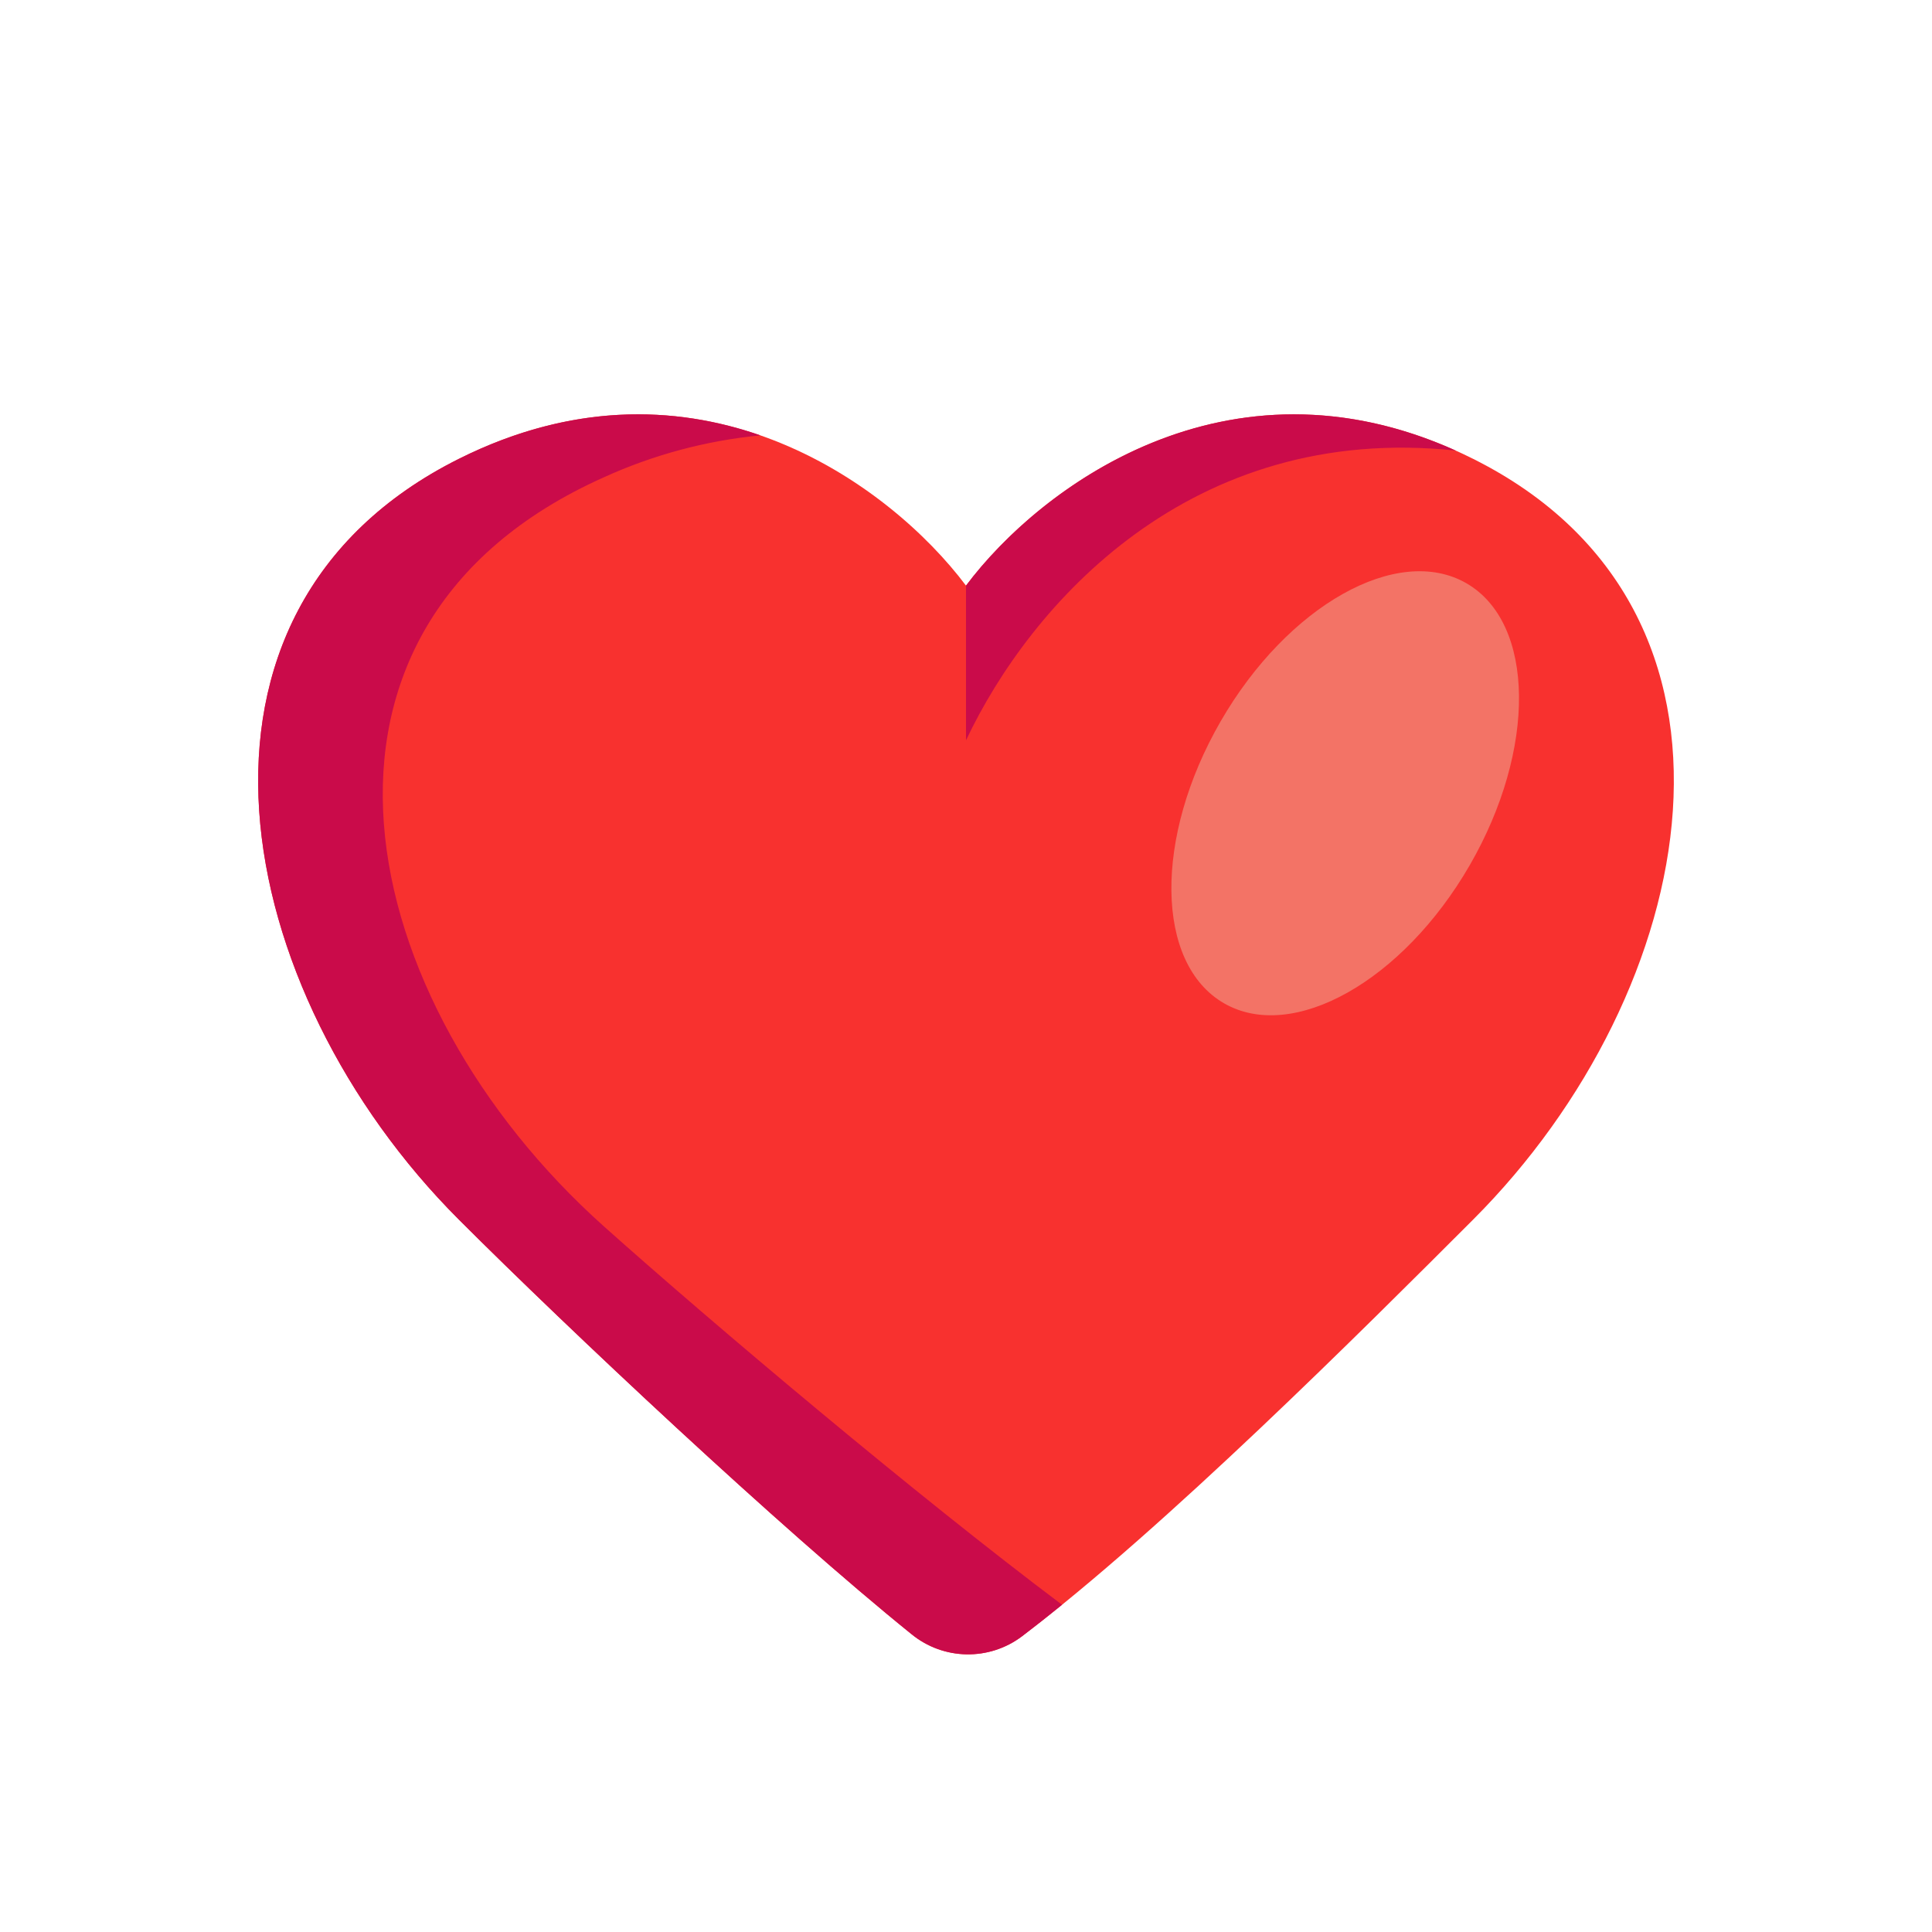
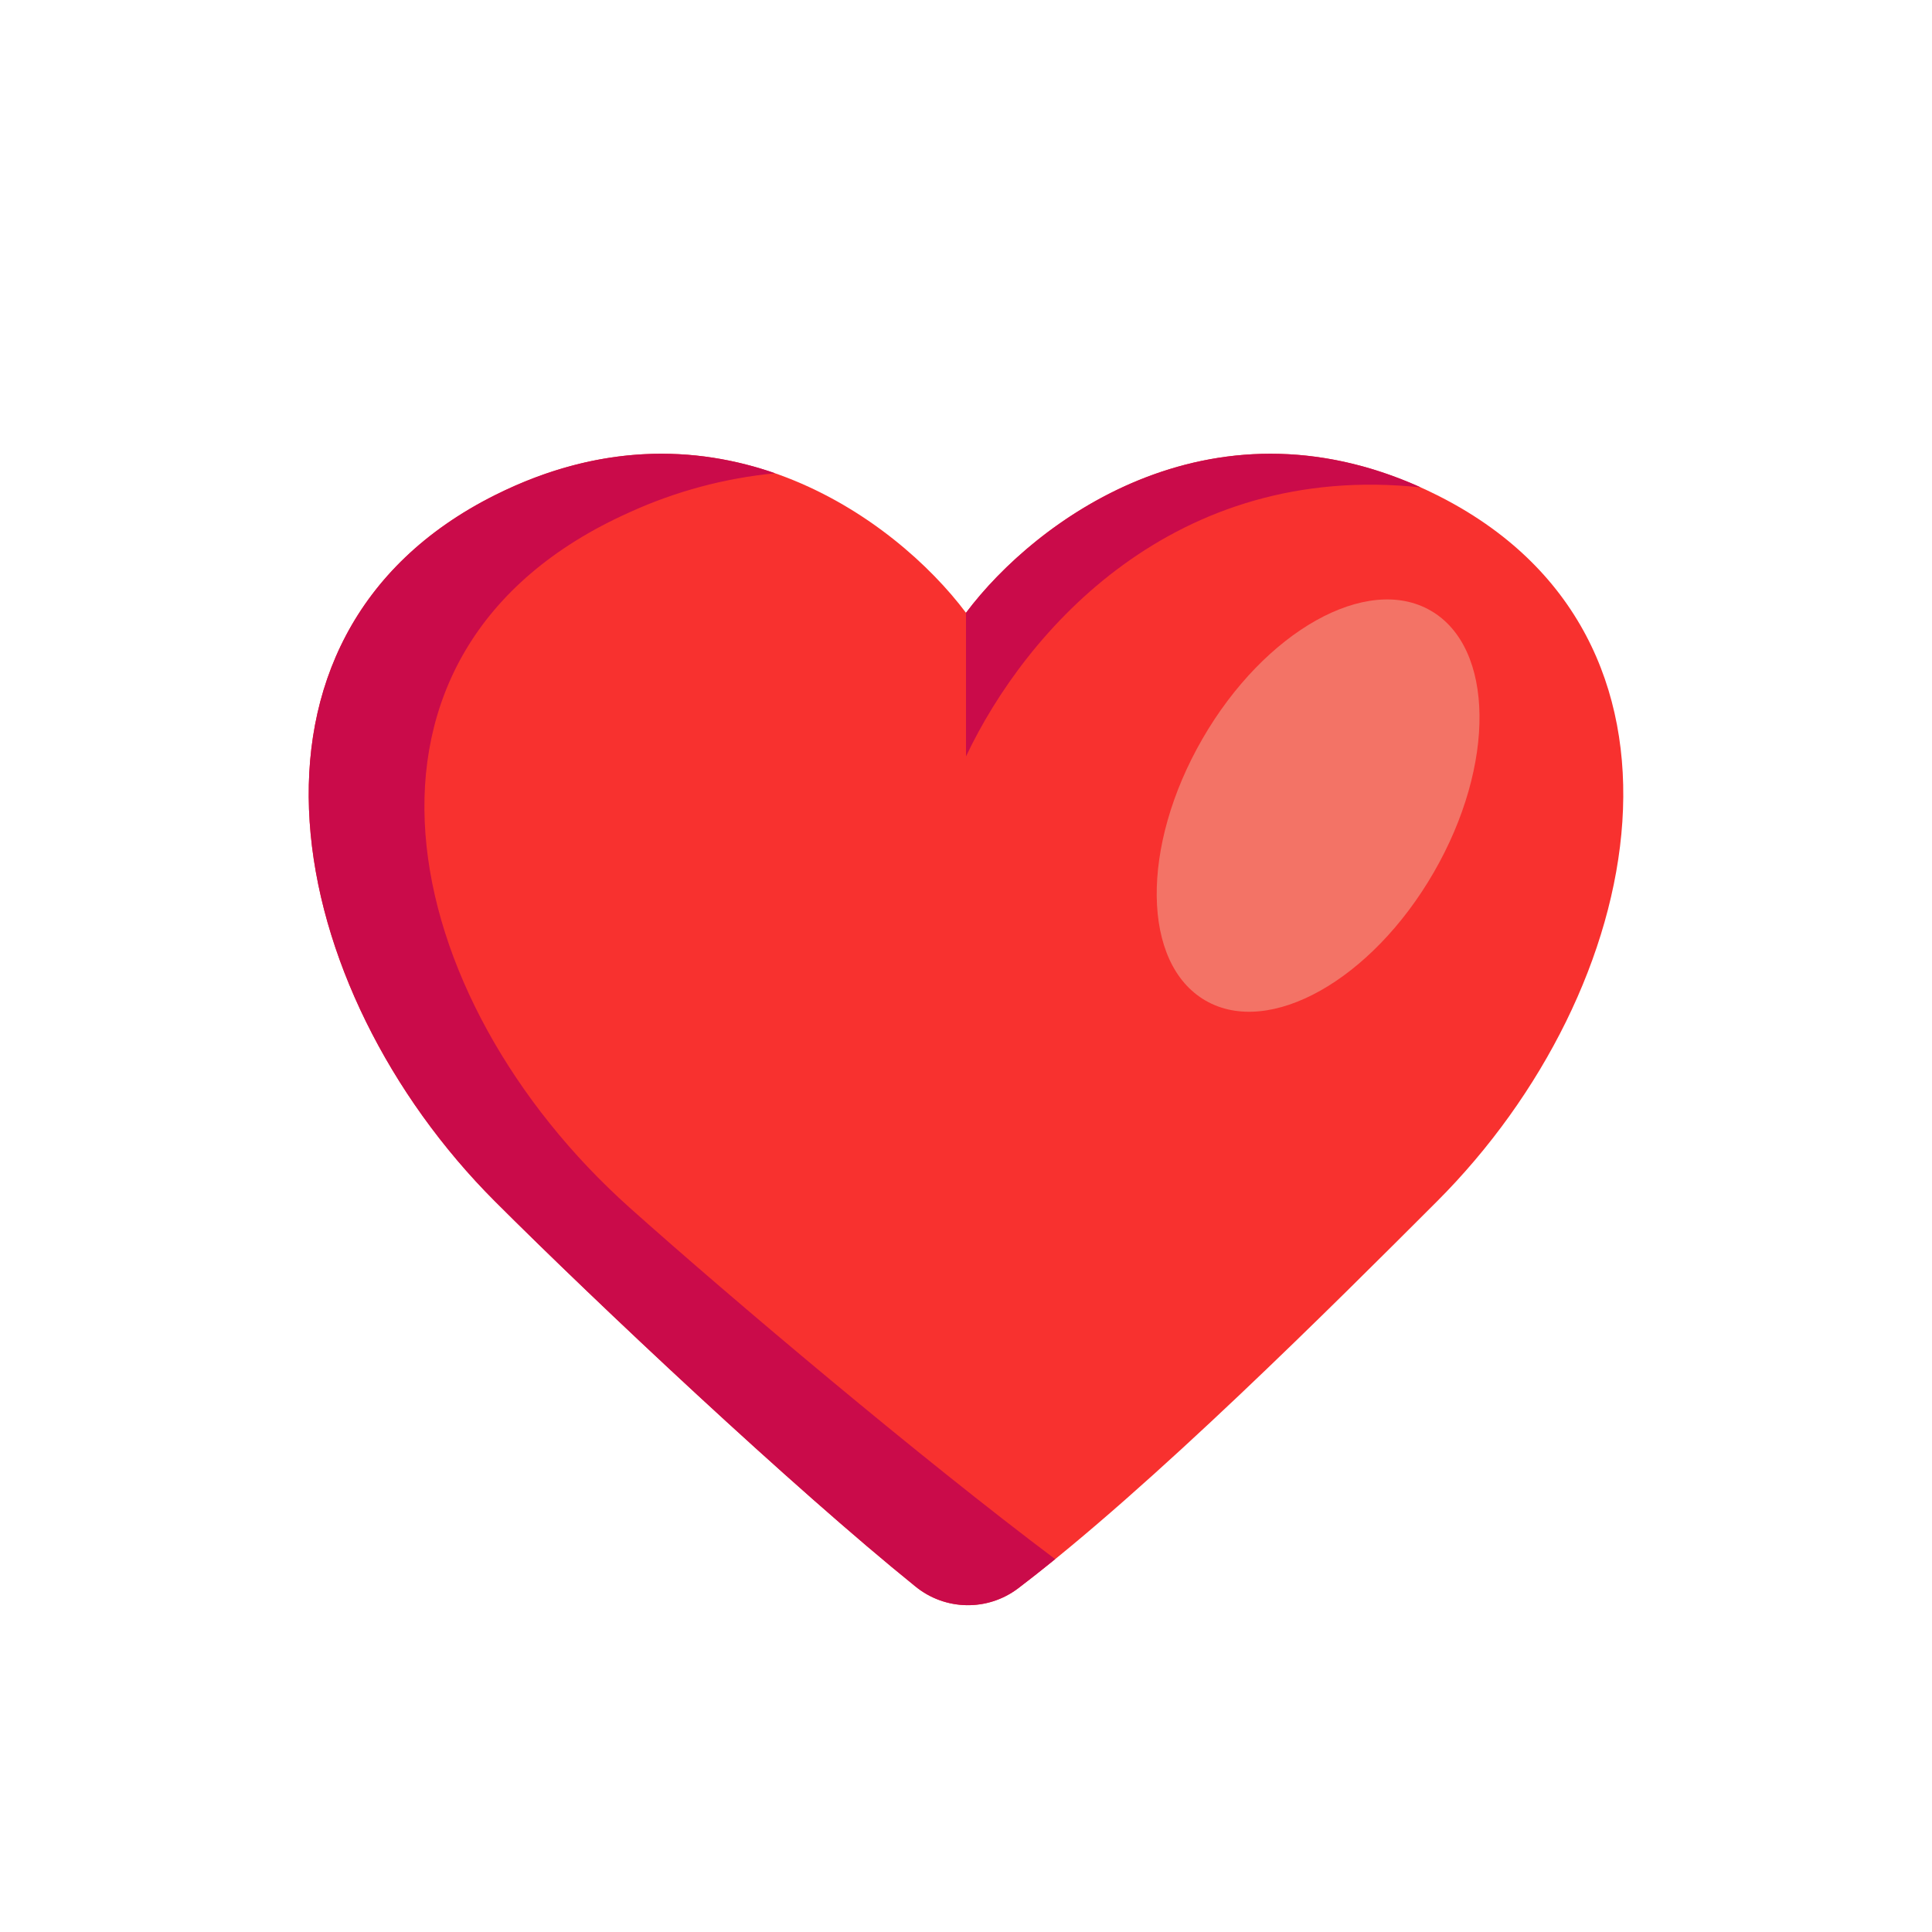
<svg xmlns="http://www.w3.org/2000/svg" width="144" height="144" viewBox="0 0 144 144">
-   <g transform="translate(11.520 11.520) scale(3.78)">
+   <g transform="translate(15.840 15.840) scale(3.51)">
    <path fill="#f8312f" d="M6 6c4.665-2.332 8.5.5 10 2.5 1.5-2 5.335-4.832 10-2.5 6 3 4.5 10.5 0 15-2.196 2.196-6.063 6.063-8.891 8.214a1.764 1.764 0 0 1-2.186-.041C12.33 27.08 8.165 23.165 6 21 1.5 16.5 0 9 6 6" />
    <path fill="#ca0b4a" d="M16 8.5v3.05c1.27-2.685 4.425-6.27 9.658-5.713-4.51-2.03-8.195.712-9.658 2.663M11.946 5.537C10.26 4.95 8.225 4.887 6 6 0 9 1.5 16.5 6 21c2.165 2.165 6.33 6.08 8.923 8.173a1.764 1.764 0 0 0 2.186.04q.381-.29.785-.618c-2.854-2.143-6.86-5.519-9.035-7.462-4.957-4.431-6.61-11.815 0-14.769a9.7 9.7 0 0 1 3.087-.827" />
    <ellipse cx="23.477" cy="12.594" fill="#f37366" rx="2.836" ry="4.781" transform="rotate(30 23.477 12.594)" />
  </g>
</svg>
